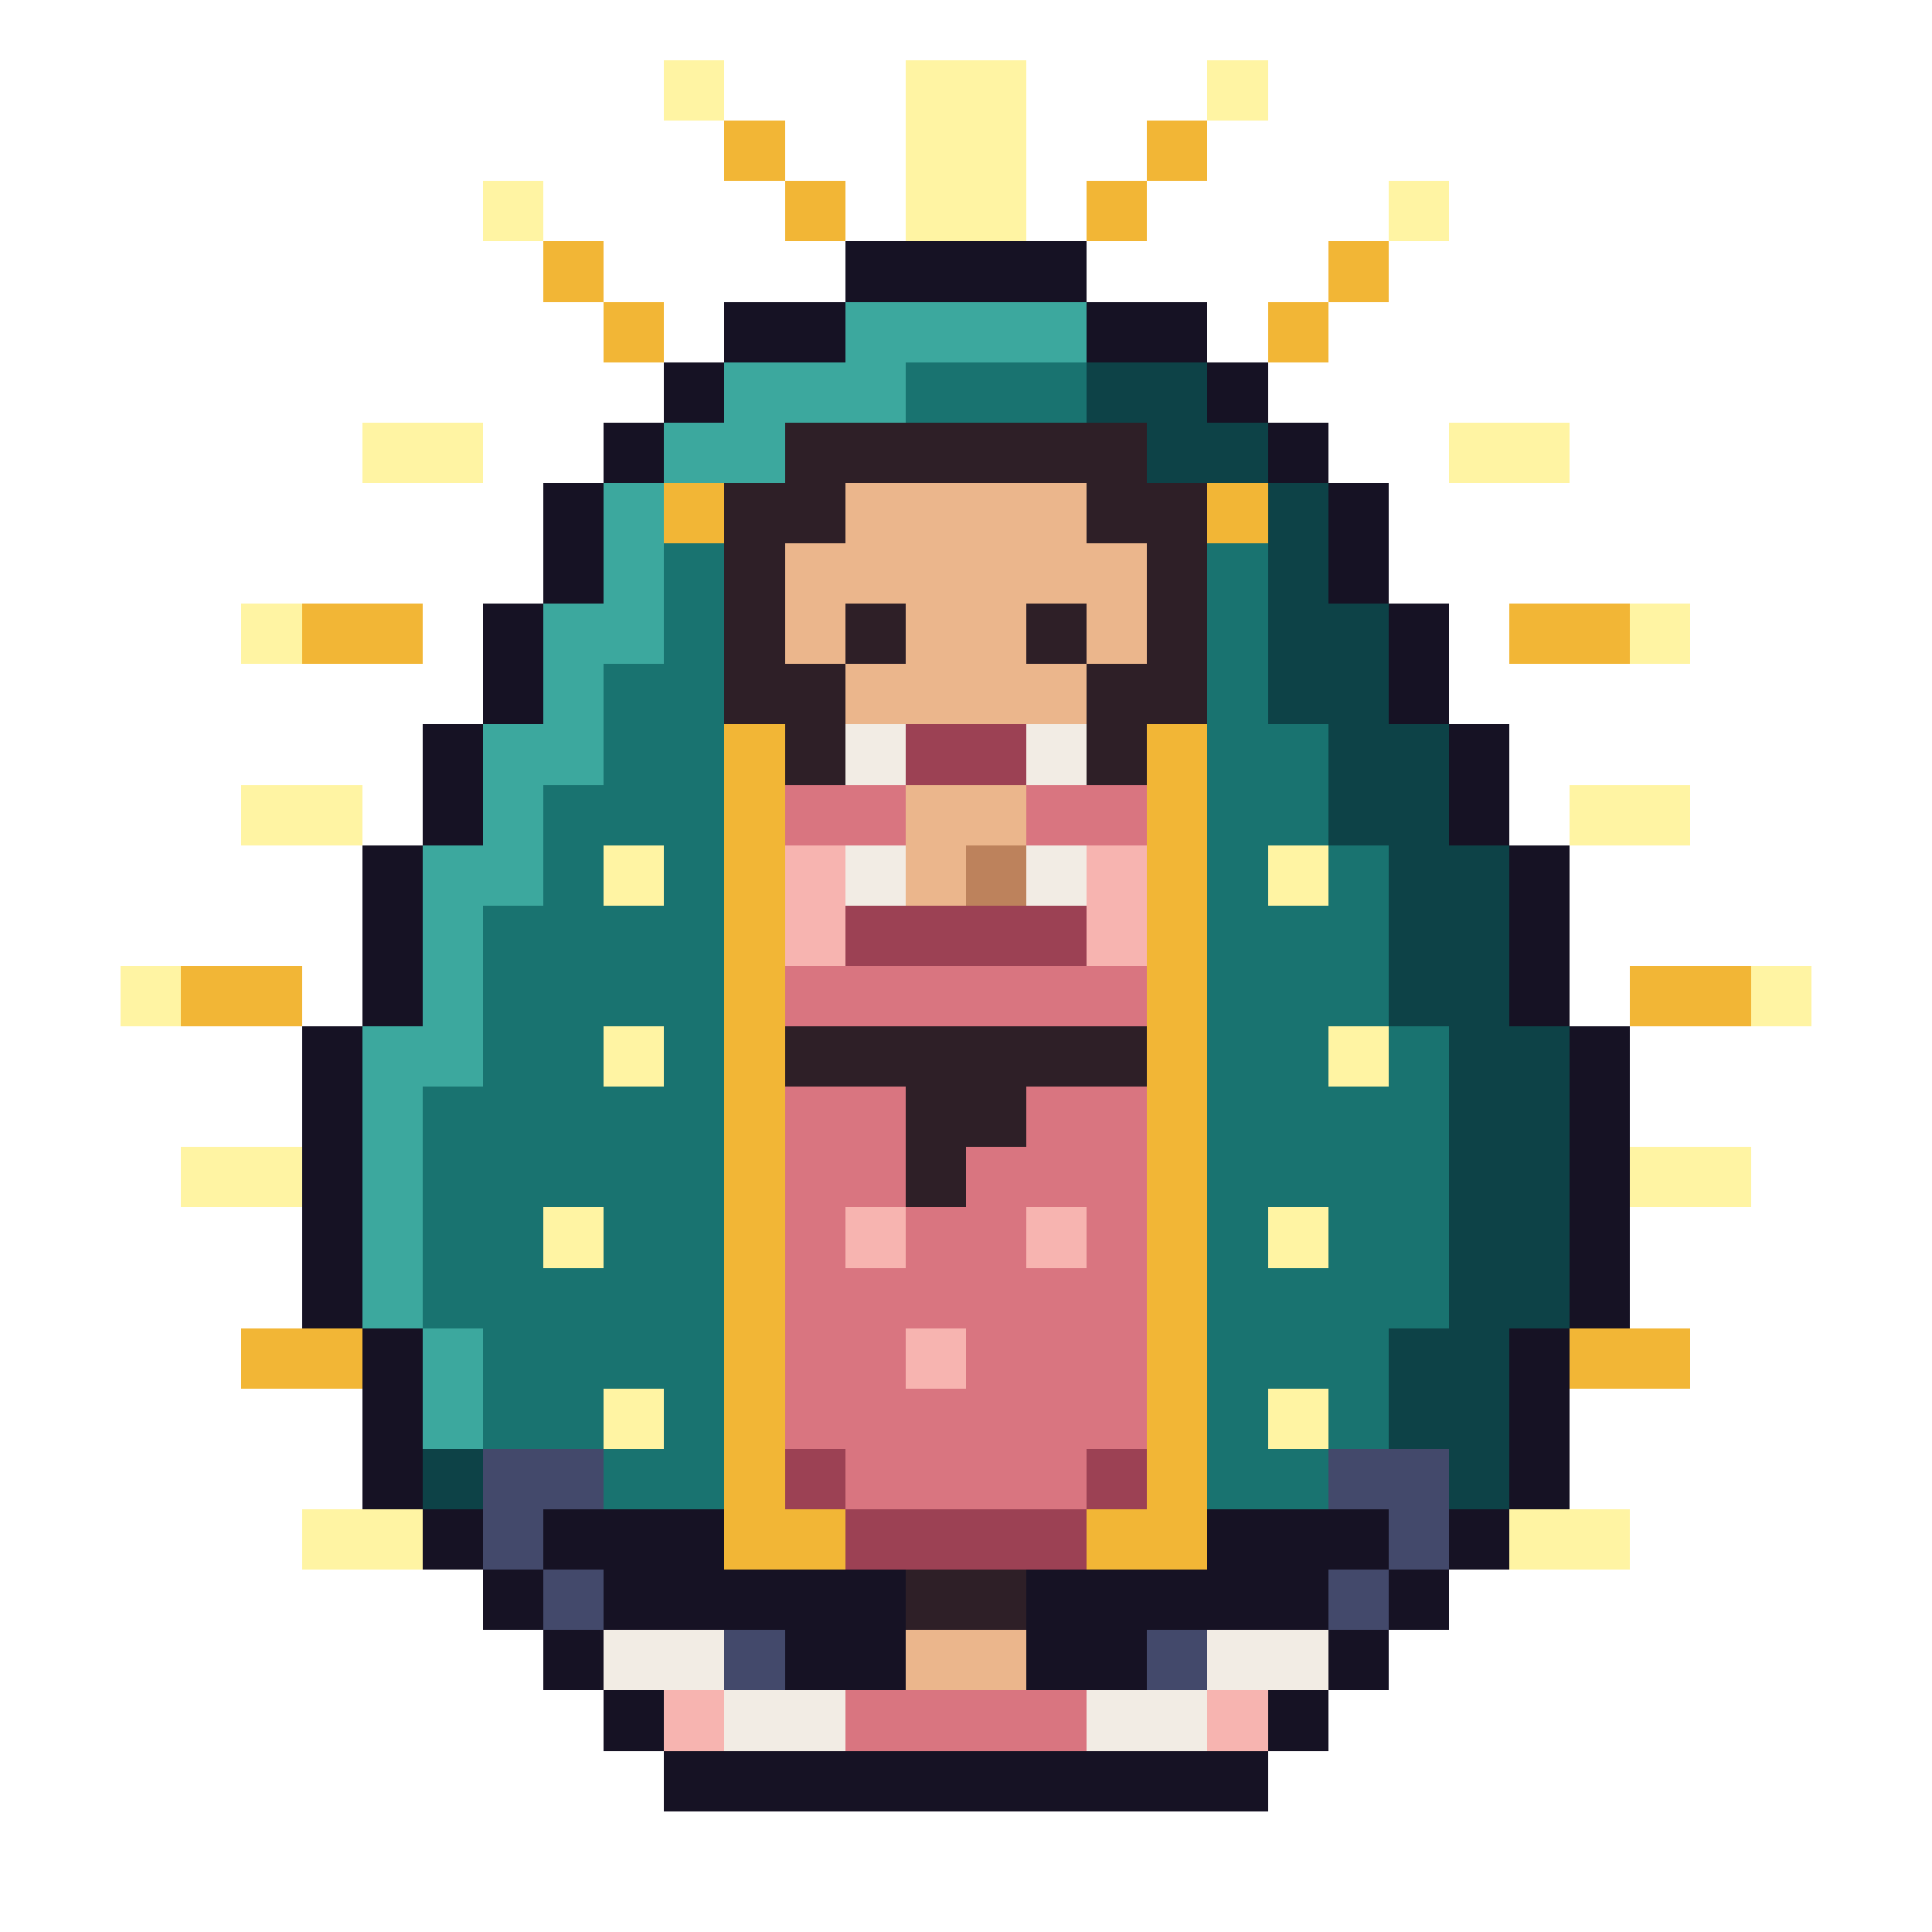
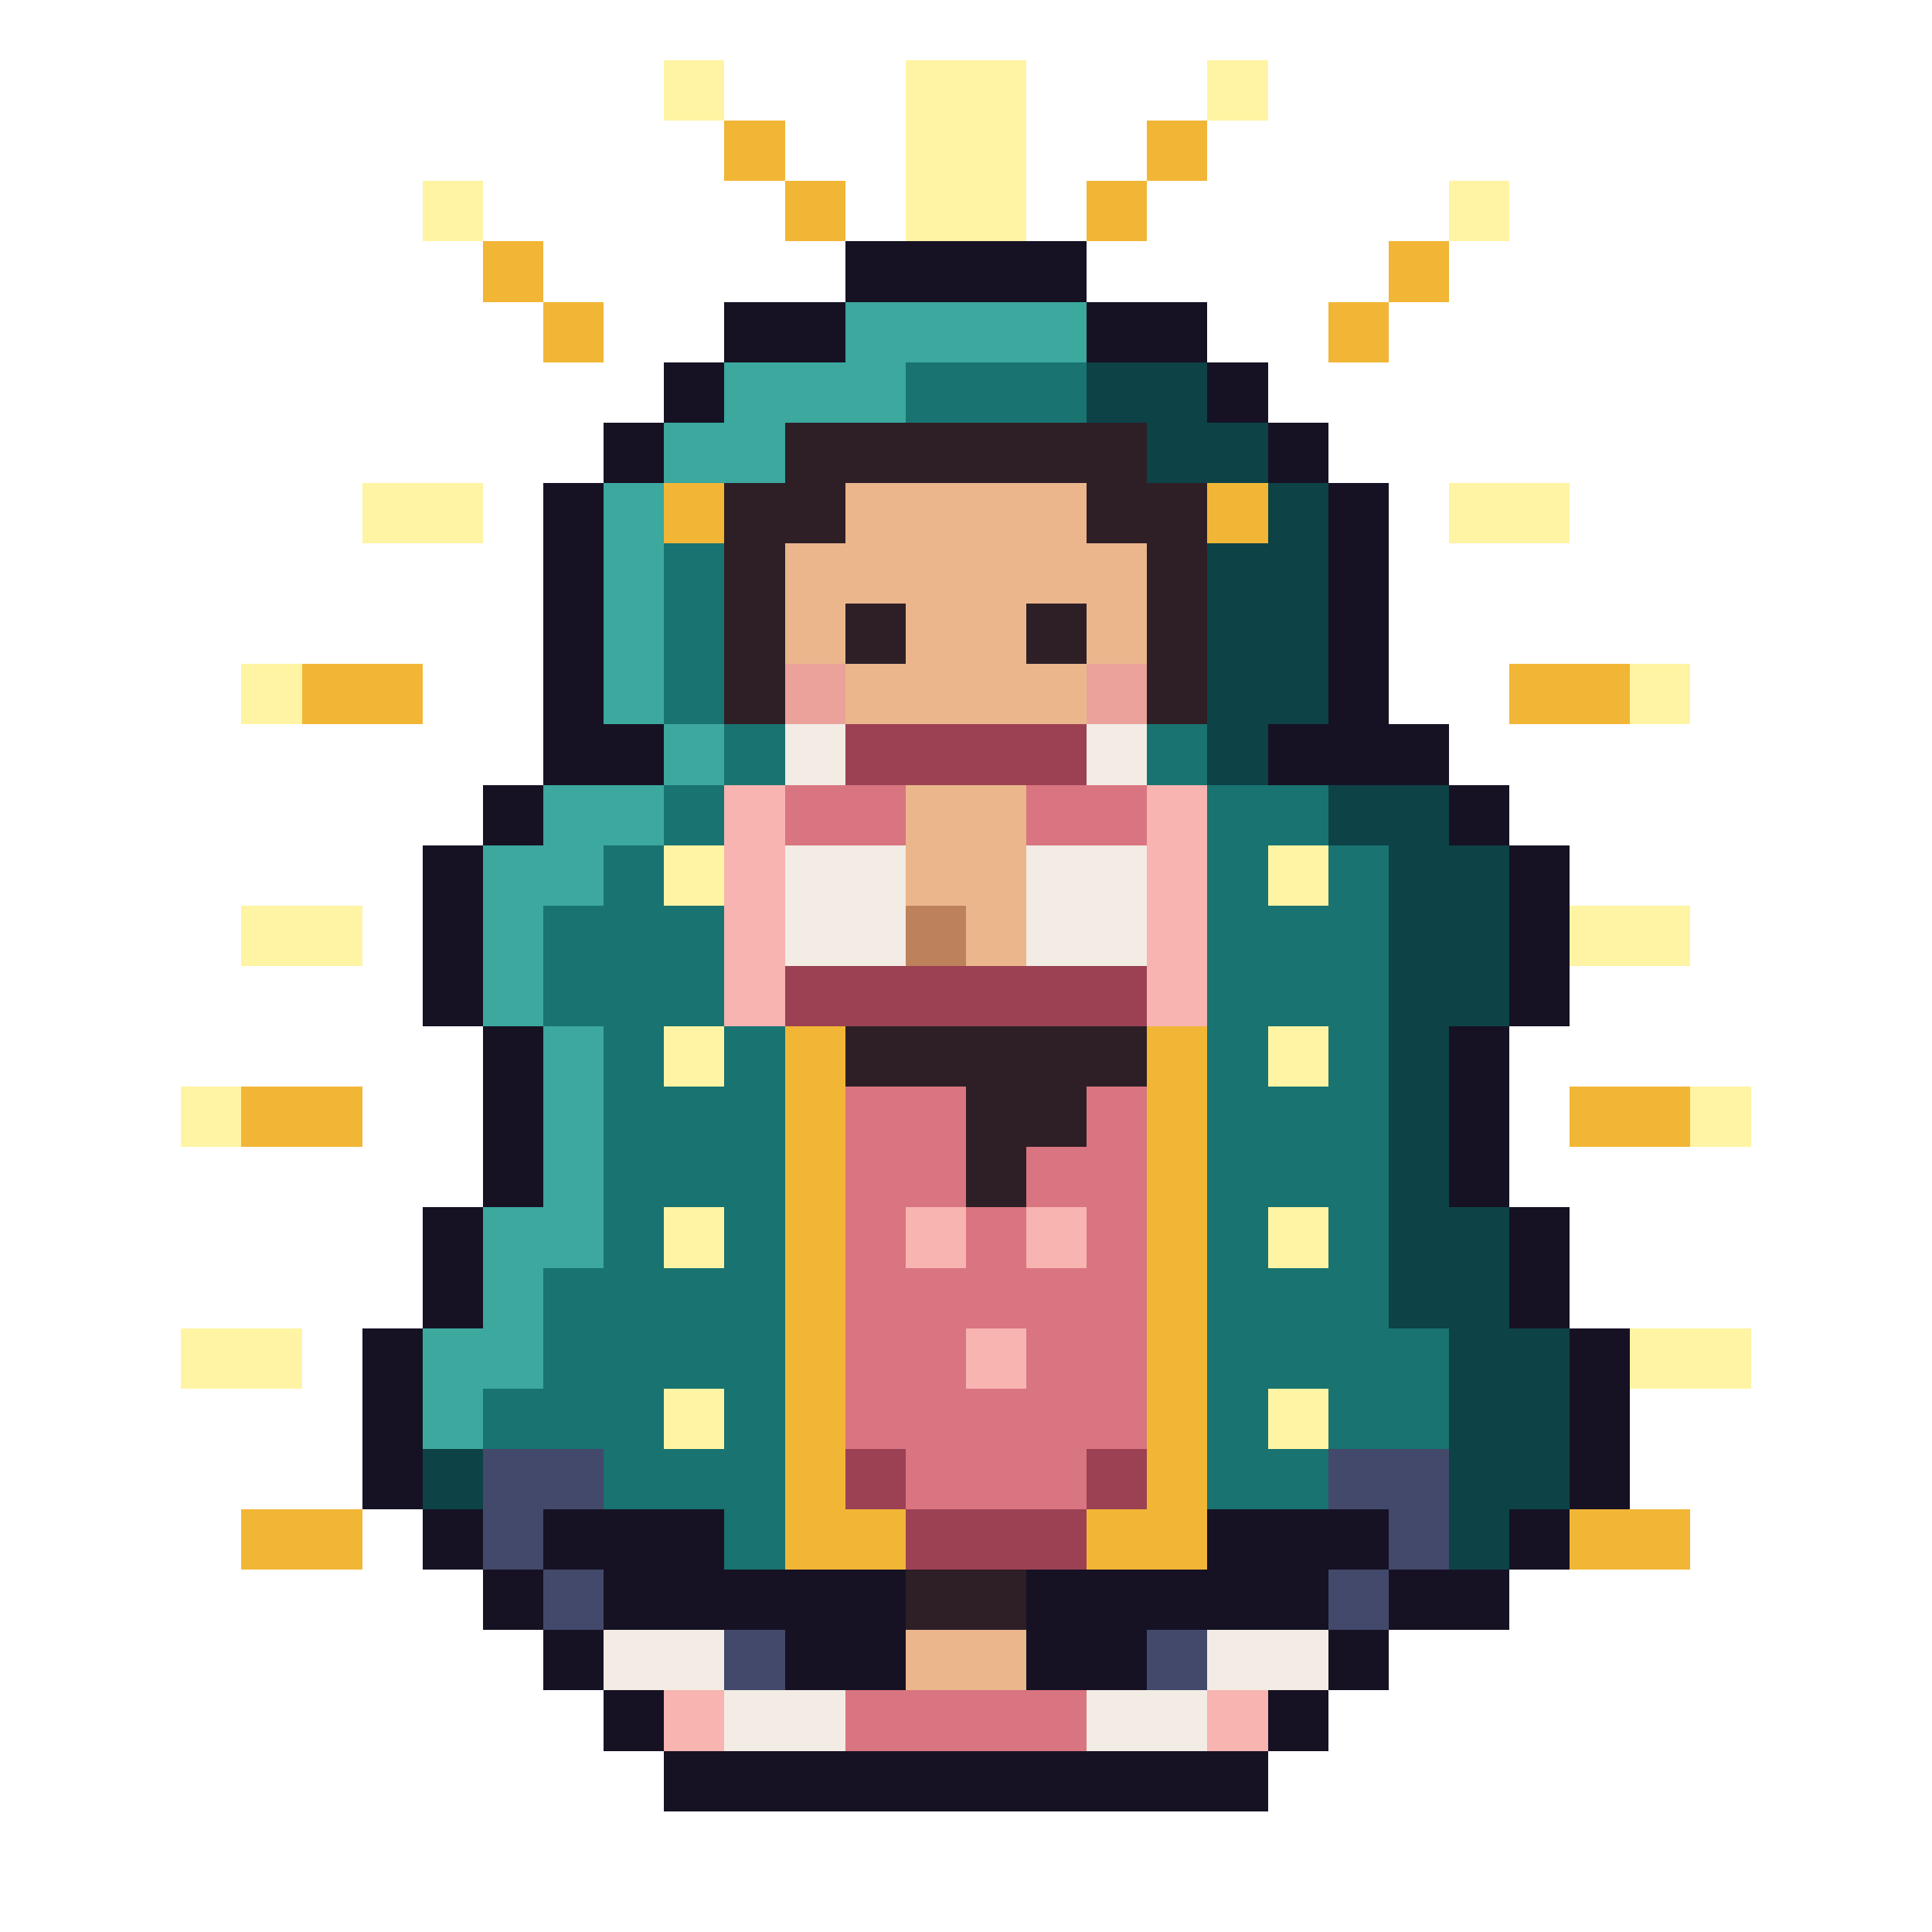
<svg xmlns="http://www.w3.org/2000/svg" viewBox="0 0 32 32" width="256" height="256" shape-rendering="crispEdges">
  <rect x="11" y="1" width="1" height="1" fill="#fff4a3" />
  <rect x="15" y="1" width="2" height="1" fill="#fff4a3" />
  <rect x="20" y="1" width="1" height="1" fill="#fff4a3" />
  <rect x="12" y="2" width="1" height="1" fill="#f2b636" />
  <rect x="15" y="2" width="2" height="1" fill="#fff4a3" />
  <rect x="19" y="2" width="1" height="1" fill="#f2b636" />
-   <rect x="8" y="3" width="1" height="1" fill="#fff4a3" />
+   <rect x="7" y="3" width="1" height="1" fill="#fff4a3" />
  <rect x="13" y="3" width="1" height="1" fill="#f2b636" />
  <rect x="15" y="3" width="2" height="1" fill="#fff4a3" />
  <rect x="18" y="3" width="1" height="1" fill="#f2b636" />
-   <rect x="23" y="3" width="1" height="1" fill="#fff4a3" />
-   <rect x="9" y="4" width="1" height="1" fill="#f2b636" />
+   <rect x="24" y="3" width="1" height="1" fill="#fff4a3" />
+   <rect x="8" y="4" width="1" height="1" fill="#f2b636" />
  <rect x="14" y="4" width="4" height="1" fill="#161224" />
-   <rect x="22" y="4" width="1" height="1" fill="#f2b636" />
-   <rect x="10" y="5" width="1" height="1" fill="#f2b636" />
+   <rect x="23" y="4" width="1" height="1" fill="#f2b636" />
+   <rect x="9" y="5" width="1" height="1" fill="#f2b636" />
  <rect x="12" y="5" width="2" height="1" fill="#161224" />
  <rect x="14" y="5" width="4" height="1" fill="#3ca89e" />
  <rect x="18" y="5" width="2" height="1" fill="#161224" />
-   <rect x="21" y="5" width="1" height="1" fill="#f2b636" />
+   <rect x="22" y="5" width="1" height="1" fill="#f2b636" />
  <rect x="11" y="6" width="1" height="1" fill="#161224" />
  <rect x="12" y="6" width="3" height="1" fill="#3ca89e" />
  <rect x="15" y="6" width="3" height="1" fill="#197370" />
  <rect x="18" y="6" width="2" height="1" fill="#0d4247" />
  <rect x="20" y="6" width="1" height="1" fill="#161224" />
-   <rect x="6" y="7" width="2" height="1" fill="#fff4a3" />
  <rect x="10" y="7" width="1" height="1" fill="#161224" />
  <rect x="11" y="7" width="2" height="1" fill="#3ca89e" />
  <rect x="13" y="7" width="6" height="1" fill="#2e1f27" />
  <rect x="19" y="7" width="2" height="1" fill="#0d4247" />
  <rect x="21" y="7" width="1" height="1" fill="#161224" />
-   <rect x="24" y="7" width="2" height="1" fill="#fff4a3" />
+   <rect x="6" y="8" width="2" height="1" fill="#fff4a3" />
  <rect x="9" y="8" width="1" height="1" fill="#161224" />
  <rect x="10" y="8" width="1" height="1" fill="#3ca89e" />
  <rect x="11" y="8" width="1" height="1" fill="#f2b636" />
  <rect x="12" y="8" width="2" height="1" fill="#2e1f27" />
  <rect x="14" y="8" width="4" height="1" fill="#ebb68c" />
  <rect x="18" y="8" width="2" height="1" fill="#2e1f27" />
  <rect x="20" y="8" width="1" height="1" fill="#f2b636" />
  <rect x="21" y="8" width="1" height="1" fill="#0d4247" />
  <rect x="22" y="8" width="1" height="1" fill="#161224" />
+   <rect x="24" y="8" width="2" height="1" fill="#fff4a3" />
  <rect x="9" y="9" width="1" height="1" fill="#161224" />
  <rect x="10" y="9" width="1" height="1" fill="#3ca89e" />
  <rect x="11" y="9" width="1" height="1" fill="#197370" />
  <rect x="12" y="9" width="1" height="1" fill="#2e1f27" />
  <rect x="13" y="9" width="6" height="1" fill="#ebb68c" />
  <rect x="19" y="9" width="1" height="1" fill="#2e1f27" />
-   <rect x="20" y="9" width="1" height="1" fill="#197370" />
-   <rect x="21" y="9" width="1" height="1" fill="#0d4247" />
+   <rect x="20" y="9" width="2" height="1" fill="#0d4247" />
  <rect x="22" y="9" width="1" height="1" fill="#161224" />
-   <rect x="4" y="10" width="1" height="1" fill="#fff4a3" />
-   <rect x="5" y="10" width="2" height="1" fill="#f2b636" />
-   <rect x="8" y="10" width="1" height="1" fill="#161224" />
-   <rect x="9" y="10" width="2" height="1" fill="#3ca89e" />
+   <rect x="9" y="10" width="1" height="1" fill="#161224" />
+   <rect x="10" y="10" width="1" height="1" fill="#3ca89e" />
  <rect x="11" y="10" width="1" height="1" fill="#197370" />
  <rect x="12" y="10" width="1" height="1" fill="#2e1f27" />
  <rect x="13" y="10" width="1" height="1" fill="#ebb68c" />
  <rect x="14" y="10" width="1" height="1" fill="#2e1f27" />
  <rect x="15" y="10" width="2" height="1" fill="#ebb68c" />
  <rect x="17" y="10" width="1" height="1" fill="#2e1f27" />
  <rect x="18" y="10" width="1" height="1" fill="#ebb68c" />
  <rect x="19" y="10" width="1" height="1" fill="#2e1f27" />
-   <rect x="20" y="10" width="1" height="1" fill="#197370" />
-   <rect x="21" y="10" width="2" height="1" fill="#0d4247" />
-   <rect x="23" y="10" width="1" height="1" fill="#161224" />
-   <rect x="25" y="10" width="2" height="1" fill="#f2b636" />
-   <rect x="27" y="10" width="1" height="1" fill="#fff4a3" />
-   <rect x="8" y="11" width="1" height="1" fill="#161224" />
-   <rect x="9" y="11" width="1" height="1" fill="#3ca89e" />
-   <rect x="10" y="11" width="2" height="1" fill="#197370" />
-   <rect x="12" y="11" width="2" height="1" fill="#2e1f27" />
+   <rect x="20" y="10" width="2" height="1" fill="#0d4247" />
+   <rect x="22" y="10" width="1" height="1" fill="#161224" />
+   <rect x="4" y="11" width="1" height="1" fill="#fff4a3" />
+   <rect x="5" y="11" width="2" height="1" fill="#f2b636" />
+   <rect x="9" y="11" width="1" height="1" fill="#161224" />
+   <rect x="10" y="11" width="1" height="1" fill="#3ca89e" />
+   <rect x="11" y="11" width="1" height="1" fill="#197370" />
+   <rect x="12" y="11" width="1" height="1" fill="#2e1f27" />
+   <rect x="13" y="11" width="1" height="1" fill="#eba29a" />
  <rect x="14" y="11" width="4" height="1" fill="#ebb68c" />
-   <rect x="18" y="11" width="2" height="1" fill="#2e1f27" />
-   <rect x="20" y="11" width="1" height="1" fill="#197370" />
-   <rect x="21" y="11" width="2" height="1" fill="#0d4247" />
-   <rect x="23" y="11" width="1" height="1" fill="#161224" />
-   <rect x="7" y="12" width="1" height="1" fill="#161224" />
-   <rect x="8" y="12" width="2" height="1" fill="#3ca89e" />
-   <rect x="10" y="12" width="2" height="1" fill="#197370" />
-   <rect x="12" y="12" width="1" height="1" fill="#f2b636" />
-   <rect x="13" y="12" width="1" height="1" fill="#2e1f27" />
-   <rect x="14" y="12" width="1" height="1" fill="#f2ece4" />
-   <rect x="15" y="12" width="2" height="1" fill="#9c4154" />
-   <rect x="17" y="12" width="1" height="1" fill="#f2ece4" />
-   <rect x="18" y="12" width="1" height="1" fill="#2e1f27" />
-   <rect x="19" y="12" width="1" height="1" fill="#f2b636" />
-   <rect x="20" y="12" width="2" height="1" fill="#197370" />
-   <rect x="22" y="12" width="2" height="1" fill="#0d4247" />
-   <rect x="24" y="12" width="1" height="1" fill="#161224" />
-   <rect x="4" y="13" width="2" height="1" fill="#fff4a3" />
-   <rect x="7" y="13" width="1" height="1" fill="#161224" />
-   <rect x="8" y="13" width="1" height="1" fill="#3ca89e" />
-   <rect x="9" y="13" width="3" height="1" fill="#197370" />
-   <rect x="12" y="13" width="1" height="1" fill="#f2b636" />
+   <rect x="18" y="11" width="1" height="1" fill="#eba29a" />
+   <rect x="19" y="11" width="1" height="1" fill="#2e1f27" />
+   <rect x="20" y="11" width="2" height="1" fill="#0d4247" />
+   <rect x="22" y="11" width="1" height="1" fill="#161224" />
+   <rect x="25" y="11" width="2" height="1" fill="#f2b636" />
+   <rect x="27" y="11" width="1" height="1" fill="#fff4a3" />
+   <rect x="9" y="12" width="2" height="1" fill="#161224" />
+   <rect x="11" y="12" width="1" height="1" fill="#3ca89e" />
+   <rect x="12" y="12" width="1" height="1" fill="#197370" />
+   <rect x="13" y="12" width="1" height="1" fill="#f2ece4" />
+   <rect x="14" y="12" width="4" height="1" fill="#9c4154" />
+   <rect x="18" y="12" width="1" height="1" fill="#f2ece4" />
+   <rect x="19" y="12" width="1" height="1" fill="#197370" />
+   <rect x="20" y="12" width="1" height="1" fill="#0d4247" />
+   <rect x="21" y="12" width="3" height="1" fill="#161224" />
+   <rect x="8" y="13" width="1" height="1" fill="#161224" />
+   <rect x="9" y="13" width="2" height="1" fill="#3ca89e" />
+   <rect x="11" y="13" width="1" height="1" fill="#197370" />
+   <rect x="12" y="13" width="1" height="1" fill="#f7b4b0" />
  <rect x="13" y="13" width="2" height="1" fill="#d97580" />
  <rect x="15" y="13" width="2" height="1" fill="#ebb68c" />
  <rect x="17" y="13" width="2" height="1" fill="#d97580" />
-   <rect x="19" y="13" width="1" height="1" fill="#f2b636" />
+   <rect x="19" y="13" width="1" height="1" fill="#f7b4b0" />
  <rect x="20" y="13" width="2" height="1" fill="#197370" />
  <rect x="22" y="13" width="2" height="1" fill="#0d4247" />
  <rect x="24" y="13" width="1" height="1" fill="#161224" />
-   <rect x="26" y="13" width="2" height="1" fill="#fff4a3" />
-   <rect x="6" y="14" width="1" height="1" fill="#161224" />
-   <rect x="7" y="14" width="2" height="1" fill="#3ca89e" />
-   <rect x="9" y="14" width="1" height="1" fill="#197370" />
-   <rect x="10" y="14" width="1" height="1" fill="#fff4a3" />
-   <rect x="11" y="14" width="1" height="1" fill="#197370" />
-   <rect x="12" y="14" width="1" height="1" fill="#f2b636" />
-   <rect x="13" y="14" width="1" height="1" fill="#f7b4b0" />
-   <rect x="14" y="14" width="1" height="1" fill="#f2ece4" />
-   <rect x="15" y="14" width="1" height="1" fill="#ebb68c" />
-   <rect x="16" y="14" width="1" height="1" fill="#bd825c" />
-   <rect x="17" y="14" width="1" height="1" fill="#f2ece4" />
-   <rect x="18" y="14" width="1" height="1" fill="#f7b4b0" />
-   <rect x="19" y="14" width="1" height="1" fill="#f2b636" />
+   <rect x="7" y="14" width="1" height="1" fill="#161224" />
+   <rect x="8" y="14" width="2" height="1" fill="#3ca89e" />
+   <rect x="10" y="14" width="1" height="1" fill="#197370" />
+   <rect x="11" y="14" width="1" height="1" fill="#fff4a3" />
+   <rect x="12" y="14" width="1" height="1" fill="#f7b4b0" />
+   <rect x="13" y="14" width="2" height="1" fill="#f2ece4" />
+   <rect x="15" y="14" width="2" height="1" fill="#ebb68c" />
+   <rect x="17" y="14" width="2" height="1" fill="#f2ece4" />
+   <rect x="19" y="14" width="1" height="1" fill="#f7b4b0" />
  <rect x="20" y="14" width="1" height="1" fill="#197370" />
  <rect x="21" y="14" width="1" height="1" fill="#fff4a3" />
  <rect x="22" y="14" width="1" height="1" fill="#197370" />
  <rect x="23" y="14" width="2" height="1" fill="#0d4247" />
  <rect x="25" y="14" width="1" height="1" fill="#161224" />
-   <rect x="6" y="15" width="1" height="1" fill="#161224" />
-   <rect x="7" y="15" width="1" height="1" fill="#3ca89e" />
-   <rect x="8" y="15" width="4" height="1" fill="#197370" />
-   <rect x="12" y="15" width="1" height="1" fill="#f2b636" />
-   <rect x="13" y="15" width="1" height="1" fill="#f7b4b0" />
-   <rect x="14" y="15" width="4" height="1" fill="#9c4154" />
-   <rect x="18" y="15" width="1" height="1" fill="#f7b4b0" />
-   <rect x="19" y="15" width="1" height="1" fill="#f2b636" />
+   <rect x="4" y="15" width="2" height="1" fill="#fff4a3" />
+   <rect x="7" y="15" width="1" height="1" fill="#161224" />
+   <rect x="8" y="15" width="1" height="1" fill="#3ca89e" />
+   <rect x="9" y="15" width="3" height="1" fill="#197370" />
+   <rect x="12" y="15" width="1" height="1" fill="#f7b4b0" />
+   <rect x="13" y="15" width="2" height="1" fill="#f2ece4" />
+   <rect x="15" y="15" width="1" height="1" fill="#bd825c" />
+   <rect x="16" y="15" width="1" height="1" fill="#ebb68c" />
+   <rect x="17" y="15" width="2" height="1" fill="#f2ece4" />
+   <rect x="19" y="15" width="1" height="1" fill="#f7b4b0" />
  <rect x="20" y="15" width="3" height="1" fill="#197370" />
  <rect x="23" y="15" width="2" height="1" fill="#0d4247" />
  <rect x="25" y="15" width="1" height="1" fill="#161224" />
-   <rect x="2" y="16" width="1" height="1" fill="#fff4a3" />
-   <rect x="3" y="16" width="2" height="1" fill="#f2b636" />
-   <rect x="6" y="16" width="1" height="1" fill="#161224" />
-   <rect x="7" y="16" width="1" height="1" fill="#3ca89e" />
-   <rect x="8" y="16" width="4" height="1" fill="#197370" />
-   <rect x="12" y="16" width="1" height="1" fill="#f2b636" />
-   <rect x="13" y="16" width="6" height="1" fill="#d97580" />
-   <rect x="19" y="16" width="1" height="1" fill="#f2b636" />
+   <rect x="26" y="15" width="2" height="1" fill="#fff4a3" />
+   <rect x="7" y="16" width="1" height="1" fill="#161224" />
+   <rect x="8" y="16" width="1" height="1" fill="#3ca89e" />
+   <rect x="9" y="16" width="3" height="1" fill="#197370" />
+   <rect x="12" y="16" width="1" height="1" fill="#f7b4b0" />
+   <rect x="13" y="16" width="6" height="1" fill="#9c4154" />
+   <rect x="19" y="16" width="1" height="1" fill="#f7b4b0" />
  <rect x="20" y="16" width="3" height="1" fill="#197370" />
  <rect x="23" y="16" width="2" height="1" fill="#0d4247" />
  <rect x="25" y="16" width="1" height="1" fill="#161224" />
-   <rect x="27" y="16" width="2" height="1" fill="#f2b636" />
-   <rect x="29" y="16" width="1" height="1" fill="#fff4a3" />
-   <rect x="5" y="17" width="1" height="1" fill="#161224" />
-   <rect x="6" y="17" width="2" height="1" fill="#3ca89e" />
-   <rect x="8" y="17" width="2" height="1" fill="#197370" />
-   <rect x="10" y="17" width="1" height="1" fill="#fff4a3" />
-   <rect x="11" y="17" width="1" height="1" fill="#197370" />
-   <rect x="12" y="17" width="1" height="1" fill="#f2b636" />
-   <rect x="13" y="17" width="6" height="1" fill="#2e1f27" />
+   <rect x="8" y="17" width="1" height="1" fill="#161224" />
+   <rect x="9" y="17" width="1" height="1" fill="#3ca89e" />
+   <rect x="10" y="17" width="1" height="1" fill="#197370" />
+   <rect x="11" y="17" width="1" height="1" fill="#fff4a3" />
+   <rect x="12" y="17" width="1" height="1" fill="#197370" />
+   <rect x="13" y="17" width="1" height="1" fill="#f2b636" />
+   <rect x="14" y="17" width="5" height="1" fill="#2e1f27" />
  <rect x="19" y="17" width="1" height="1" fill="#f2b636" />
-   <rect x="20" y="17" width="2" height="1" fill="#197370" />
-   <rect x="22" y="17" width="1" height="1" fill="#fff4a3" />
-   <rect x="23" y="17" width="1" height="1" fill="#197370" />
-   <rect x="24" y="17" width="2" height="1" fill="#0d4247" />
-   <rect x="26" y="17" width="1" height="1" fill="#161224" />
-   <rect x="5" y="18" width="1" height="1" fill="#161224" />
-   <rect x="6" y="18" width="1" height="1" fill="#3ca89e" />
-   <rect x="7" y="18" width="5" height="1" fill="#197370" />
-   <rect x="12" y="18" width="1" height="1" fill="#f2b636" />
-   <rect x="13" y="18" width="2" height="1" fill="#d97580" />
-   <rect x="15" y="18" width="2" height="1" fill="#2e1f27" />
-   <rect x="17" y="18" width="2" height="1" fill="#d97580" />
+   <rect x="20" y="17" width="1" height="1" fill="#197370" />
+   <rect x="21" y="17" width="1" height="1" fill="#fff4a3" />
+   <rect x="22" y="17" width="1" height="1" fill="#197370" />
+   <rect x="23" y="17" width="1" height="1" fill="#0d4247" />
+   <rect x="24" y="17" width="1" height="1" fill="#161224" />
+   <rect x="3" y="18" width="1" height="1" fill="#fff4a3" />
+   <rect x="4" y="18" width="2" height="1" fill="#f2b636" />
+   <rect x="8" y="18" width="1" height="1" fill="#161224" />
+   <rect x="9" y="18" width="1" height="1" fill="#3ca89e" />
+   <rect x="10" y="18" width="3" height="1" fill="#197370" />
+   <rect x="13" y="18" width="1" height="1" fill="#f2b636" />
+   <rect x="14" y="18" width="2" height="1" fill="#d97580" />
+   <rect x="16" y="18" width="2" height="1" fill="#2e1f27" />
+   <rect x="18" y="18" width="1" height="1" fill="#d97580" />
  <rect x="19" y="18" width="1" height="1" fill="#f2b636" />
-   <rect x="20" y="18" width="4" height="1" fill="#197370" />
-   <rect x="24" y="18" width="2" height="1" fill="#0d4247" />
-   <rect x="26" y="18" width="1" height="1" fill="#161224" />
-   <rect x="3" y="19" width="2" height="1" fill="#fff4a3" />
-   <rect x="5" y="19" width="1" height="1" fill="#161224" />
-   <rect x="6" y="19" width="1" height="1" fill="#3ca89e" />
-   <rect x="7" y="19" width="5" height="1" fill="#197370" />
-   <rect x="12" y="19" width="1" height="1" fill="#f2b636" />
-   <rect x="13" y="19" width="2" height="1" fill="#d97580" />
-   <rect x="15" y="19" width="1" height="1" fill="#2e1f27" />
-   <rect x="16" y="19" width="3" height="1" fill="#d97580" />
+   <rect x="20" y="18" width="3" height="1" fill="#197370" />
+   <rect x="23" y="18" width="1" height="1" fill="#0d4247" />
+   <rect x="24" y="18" width="1" height="1" fill="#161224" />
+   <rect x="26" y="18" width="2" height="1" fill="#f2b636" />
+   <rect x="28" y="18" width="1" height="1" fill="#fff4a3" />
+   <rect x="8" y="19" width="1" height="1" fill="#161224" />
+   <rect x="9" y="19" width="1" height="1" fill="#3ca89e" />
+   <rect x="10" y="19" width="3" height="1" fill="#197370" />
+   <rect x="13" y="19" width="1" height="1" fill="#f2b636" />
+   <rect x="14" y="19" width="2" height="1" fill="#d97580" />
+   <rect x="16" y="19" width="1" height="1" fill="#2e1f27" />
+   <rect x="17" y="19" width="2" height="1" fill="#d97580" />
  <rect x="19" y="19" width="1" height="1" fill="#f2b636" />
-   <rect x="20" y="19" width="4" height="1" fill="#197370" />
-   <rect x="24" y="19" width="2" height="1" fill="#0d4247" />
-   <rect x="26" y="19" width="1" height="1" fill="#161224" />
-   <rect x="27" y="19" width="2" height="1" fill="#fff4a3" />
-   <rect x="5" y="20" width="1" height="1" fill="#161224" />
-   <rect x="6" y="20" width="1" height="1" fill="#3ca89e" />
-   <rect x="7" y="20" width="2" height="1" fill="#197370" />
-   <rect x="9" y="20" width="1" height="1" fill="#fff4a3" />
-   <rect x="10" y="20" width="2" height="1" fill="#197370" />
-   <rect x="12" y="20" width="1" height="1" fill="#f2b636" />
-   <rect x="13" y="20" width="1" height="1" fill="#d97580" />
-   <rect x="14" y="20" width="1" height="1" fill="#f7b4b0" />
-   <rect x="15" y="20" width="2" height="1" fill="#d97580" />
+   <rect x="20" y="19" width="3" height="1" fill="#197370" />
+   <rect x="23" y="19" width="1" height="1" fill="#0d4247" />
+   <rect x="24" y="19" width="1" height="1" fill="#161224" />
+   <rect x="7" y="20" width="1" height="1" fill="#161224" />
+   <rect x="8" y="20" width="2" height="1" fill="#3ca89e" />
+   <rect x="10" y="20" width="1" height="1" fill="#197370" />
+   <rect x="11" y="20" width="1" height="1" fill="#fff4a3" />
+   <rect x="12" y="20" width="1" height="1" fill="#197370" />
+   <rect x="13" y="20" width="1" height="1" fill="#f2b636" />
+   <rect x="14" y="20" width="1" height="1" fill="#d97580" />
+   <rect x="15" y="20" width="1" height="1" fill="#f7b4b0" />
+   <rect x="16" y="20" width="1" height="1" fill="#d97580" />
  <rect x="17" y="20" width="1" height="1" fill="#f7b4b0" />
  <rect x="18" y="20" width="1" height="1" fill="#d97580" />
  <rect x="19" y="20" width="1" height="1" fill="#f2b636" />
  <rect x="20" y="20" width="1" height="1" fill="#197370" />
  <rect x="21" y="20" width="1" height="1" fill="#fff4a3" />
-   <rect x="22" y="20" width="2" height="1" fill="#197370" />
-   <rect x="24" y="20" width="2" height="1" fill="#0d4247" />
-   <rect x="26" y="20" width="1" height="1" fill="#161224" />
-   <rect x="5" y="21" width="1" height="1" fill="#161224" />
-   <rect x="6" y="21" width="1" height="1" fill="#3ca89e" />
-   <rect x="7" y="21" width="5" height="1" fill="#197370" />
-   <rect x="12" y="21" width="1" height="1" fill="#f2b636" />
-   <rect x="13" y="21" width="6" height="1" fill="#d97580" />
+   <rect x="22" y="20" width="1" height="1" fill="#197370" />
+   <rect x="23" y="20" width="2" height="1" fill="#0d4247" />
+   <rect x="25" y="20" width="1" height="1" fill="#161224" />
+   <rect x="7" y="21" width="1" height="1" fill="#161224" />
+   <rect x="8" y="21" width="1" height="1" fill="#3ca89e" />
+   <rect x="9" y="21" width="4" height="1" fill="#197370" />
+   <rect x="13" y="21" width="1" height="1" fill="#f2b636" />
+   <rect x="14" y="21" width="5" height="1" fill="#d97580" />
  <rect x="19" y="21" width="1" height="1" fill="#f2b636" />
-   <rect x="20" y="21" width="4" height="1" fill="#197370" />
-   <rect x="24" y="21" width="2" height="1" fill="#0d4247" />
-   <rect x="26" y="21" width="1" height="1" fill="#161224" />
-   <rect x="4" y="22" width="2" height="1" fill="#f2b636" />
+   <rect x="20" y="21" width="3" height="1" fill="#197370" />
+   <rect x="23" y="21" width="2" height="1" fill="#0d4247" />
+   <rect x="25" y="21" width="1" height="1" fill="#161224" />
+   <rect x="3" y="22" width="2" height="1" fill="#fff4a3" />
  <rect x="6" y="22" width="1" height="1" fill="#161224" />
-   <rect x="7" y="22" width="1" height="1" fill="#3ca89e" />
-   <rect x="8" y="22" width="4" height="1" fill="#197370" />
-   <rect x="12" y="22" width="1" height="1" fill="#f2b636" />
-   <rect x="13" y="22" width="2" height="1" fill="#d97580" />
-   <rect x="15" y="22" width="1" height="1" fill="#f7b4b0" />
-   <rect x="16" y="22" width="3" height="1" fill="#d97580" />
+   <rect x="7" y="22" width="2" height="1" fill="#3ca89e" />
+   <rect x="9" y="22" width="4" height="1" fill="#197370" />
+   <rect x="13" y="22" width="1" height="1" fill="#f2b636" />
+   <rect x="14" y="22" width="2" height="1" fill="#d97580" />
+   <rect x="16" y="22" width="1" height="1" fill="#f7b4b0" />
+   <rect x="17" y="22" width="2" height="1" fill="#d97580" />
  <rect x="19" y="22" width="1" height="1" fill="#f2b636" />
-   <rect x="20" y="22" width="3" height="1" fill="#197370" />
-   <rect x="23" y="22" width="2" height="1" fill="#0d4247" />
-   <rect x="25" y="22" width="1" height="1" fill="#161224" />
-   <rect x="26" y="22" width="2" height="1" fill="#f2b636" />
+   <rect x="20" y="22" width="4" height="1" fill="#197370" />
+   <rect x="24" y="22" width="2" height="1" fill="#0d4247" />
+   <rect x="26" y="22" width="1" height="1" fill="#161224" />
+   <rect x="27" y="22" width="2" height="1" fill="#fff4a3" />
  <rect x="6" y="23" width="1" height="1" fill="#161224" />
  <rect x="7" y="23" width="1" height="1" fill="#3ca89e" />
-   <rect x="8" y="23" width="2" height="1" fill="#197370" />
-   <rect x="10" y="23" width="1" height="1" fill="#fff4a3" />
-   <rect x="11" y="23" width="1" height="1" fill="#197370" />
-   <rect x="12" y="23" width="1" height="1" fill="#f2b636" />
-   <rect x="13" y="23" width="6" height="1" fill="#d97580" />
+   <rect x="8" y="23" width="3" height="1" fill="#197370" />
+   <rect x="11" y="23" width="1" height="1" fill="#fff4a3" />
+   <rect x="12" y="23" width="1" height="1" fill="#197370" />
+   <rect x="13" y="23" width="1" height="1" fill="#f2b636" />
+   <rect x="14" y="23" width="5" height="1" fill="#d97580" />
  <rect x="19" y="23" width="1" height="1" fill="#f2b636" />
  <rect x="20" y="23" width="1" height="1" fill="#197370" />
  <rect x="21" y="23" width="1" height="1" fill="#fff4a3" />
-   <rect x="22" y="23" width="1" height="1" fill="#197370" />
-   <rect x="23" y="23" width="2" height="1" fill="#0d4247" />
-   <rect x="25" y="23" width="1" height="1" fill="#161224" />
+   <rect x="22" y="23" width="2" height="1" fill="#197370" />
+   <rect x="24" y="23" width="2" height="1" fill="#0d4247" />
+   <rect x="26" y="23" width="1" height="1" fill="#161224" />
  <rect x="6" y="24" width="1" height="1" fill="#161224" />
  <rect x="7" y="24" width="1" height="1" fill="#0d4247" />
  <rect x="8" y="24" width="2" height="1" fill="#43496b" />
-   <rect x="10" y="24" width="2" height="1" fill="#197370" />
-   <rect x="12" y="24" width="1" height="1" fill="#f2b636" />
-   <rect x="13" y="24" width="1" height="1" fill="#9c4154" />
-   <rect x="14" y="24" width="4" height="1" fill="#d97580" />
+   <rect x="10" y="24" width="3" height="1" fill="#197370" />
+   <rect x="13" y="24" width="1" height="1" fill="#f2b636" />
+   <rect x="14" y="24" width="1" height="1" fill="#9c4154" />
+   <rect x="15" y="24" width="3" height="1" fill="#d97580" />
  <rect x="18" y="24" width="1" height="1" fill="#9c4154" />
  <rect x="19" y="24" width="1" height="1" fill="#f2b636" />
  <rect x="20" y="24" width="2" height="1" fill="#197370" />
  <rect x="22" y="24" width="2" height="1" fill="#43496b" />
-   <rect x="24" y="24" width="1" height="1" fill="#0d4247" />
-   <rect x="25" y="24" width="1" height="1" fill="#161224" />
-   <rect x="5" y="25" width="2" height="1" fill="#fff4a3" />
+   <rect x="24" y="24" width="2" height="1" fill="#0d4247" />
+   <rect x="26" y="24" width="1" height="1" fill="#161224" />
+   <rect x="4" y="25" width="2" height="1" fill="#f2b636" />
  <rect x="7" y="25" width="1" height="1" fill="#161224" />
  <rect x="8" y="25" width="1" height="1" fill="#43496b" />
  <rect x="9" y="25" width="3" height="1" fill="#161224" />
-   <rect x="12" y="25" width="2" height="1" fill="#f2b636" />
-   <rect x="14" y="25" width="4" height="1" fill="#9c4154" />
+   <rect x="12" y="25" width="1" height="1" fill="#197370" />
+   <rect x="13" y="25" width="2" height="1" fill="#f2b636" />
+   <rect x="15" y="25" width="3" height="1" fill="#9c4154" />
  <rect x="18" y="25" width="2" height="1" fill="#f2b636" />
  <rect x="20" y="25" width="3" height="1" fill="#161224" />
  <rect x="23" y="25" width="1" height="1" fill="#43496b" />
-   <rect x="24" y="25" width="1" height="1" fill="#161224" />
-   <rect x="25" y="25" width="2" height="1" fill="#fff4a3" />
+   <rect x="24" y="25" width="1" height="1" fill="#0d4247" />
+   <rect x="25" y="25" width="1" height="1" fill="#161224" />
+   <rect x="26" y="25" width="2" height="1" fill="#f2b636" />
  <rect x="8" y="26" width="1" height="1" fill="#161224" />
  <rect x="9" y="26" width="1" height="1" fill="#43496b" />
  <rect x="10" y="26" width="5" height="1" fill="#161224" />
  <rect x="15" y="26" width="2" height="1" fill="#2e1f27" />
  <rect x="17" y="26" width="5" height="1" fill="#161224" />
  <rect x="22" y="26" width="1" height="1" fill="#43496b" />
-   <rect x="23" y="26" width="1" height="1" fill="#161224" />
+   <rect x="23" y="26" width="2" height="1" fill="#161224" />
  <rect x="9" y="27" width="1" height="1" fill="#161224" />
  <rect x="10" y="27" width="2" height="1" fill="#f2ece4" />
  <rect x="12" y="27" width="1" height="1" fill="#43496b" />
  <rect x="13" y="27" width="2" height="1" fill="#161224" />
  <rect x="15" y="27" width="2" height="1" fill="#ebb68c" />
  <rect x="17" y="27" width="2" height="1" fill="#161224" />
  <rect x="19" y="27" width="1" height="1" fill="#43496b" />
  <rect x="20" y="27" width="2" height="1" fill="#f2ece4" />
  <rect x="22" y="27" width="1" height="1" fill="#161224" />
  <rect x="10" y="28" width="1" height="1" fill="#161224" />
  <rect x="11" y="28" width="1" height="1" fill="#f7b4b0" />
  <rect x="12" y="28" width="2" height="1" fill="#f2ece4" />
  <rect x="14" y="28" width="4" height="1" fill="#d97580" />
  <rect x="18" y="28" width="2" height="1" fill="#f2ece4" />
  <rect x="20" y="28" width="1" height="1" fill="#f7b4b0" />
  <rect x="21" y="28" width="1" height="1" fill="#161224" />
  <rect x="11" y="29" width="10" height="1" fill="#161224" />
</svg>
